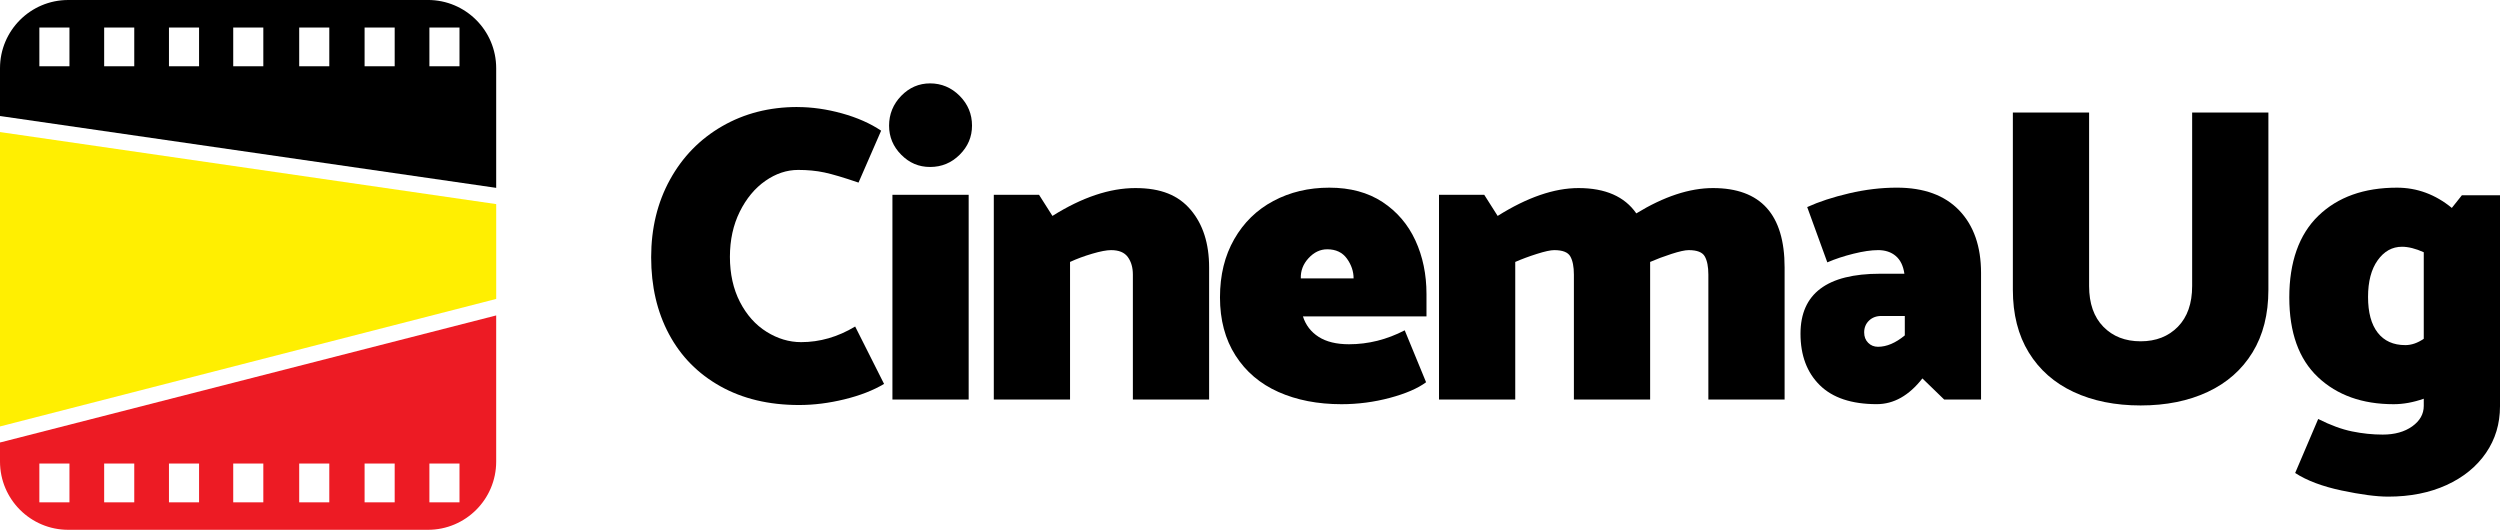
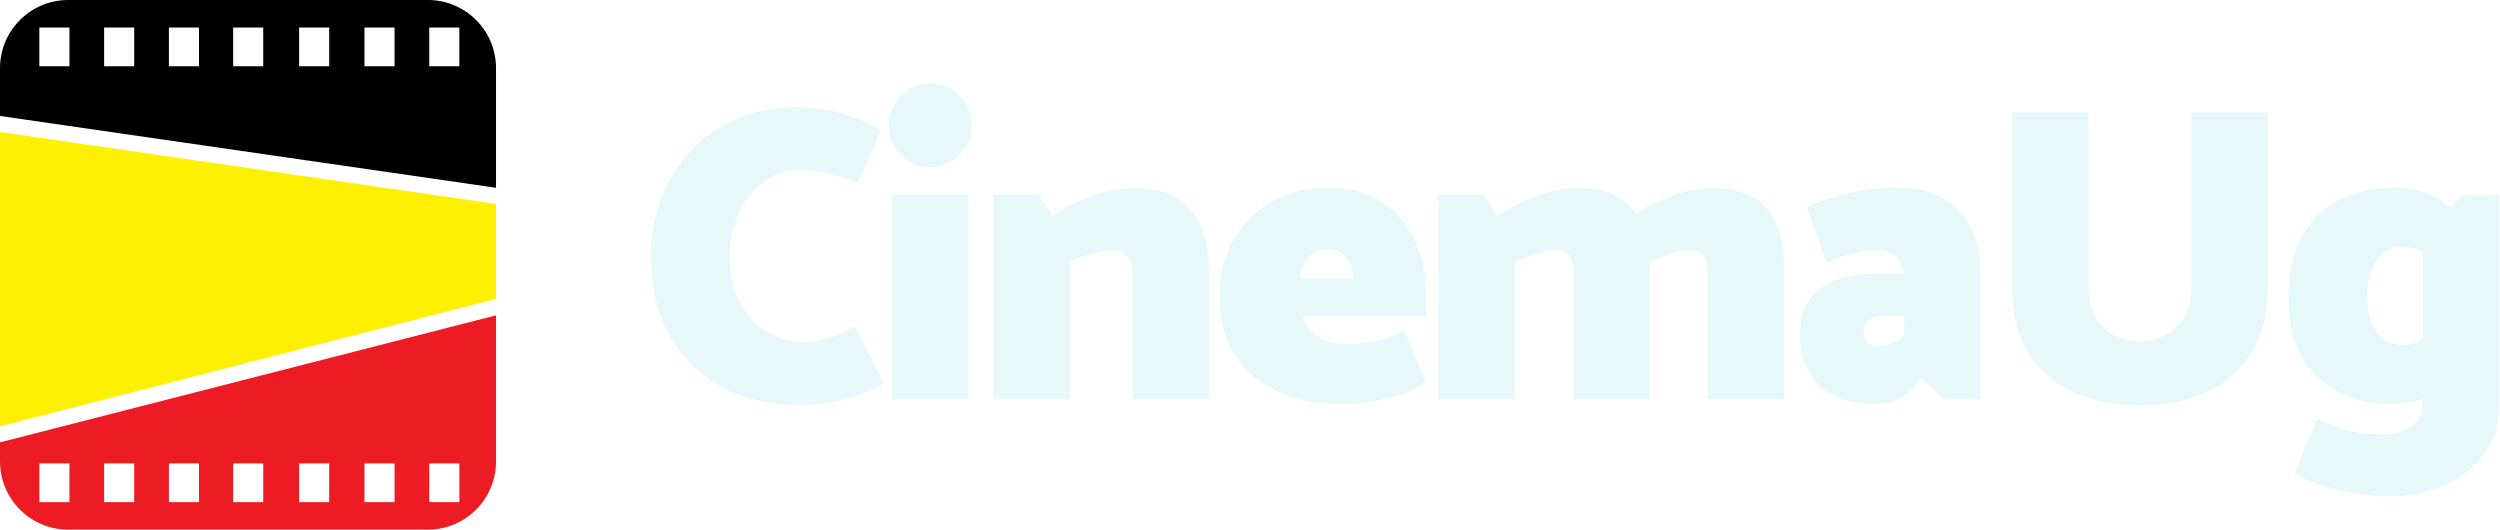
- <svg xmlns="http://www.w3.org/2000/svg" id="Layer_2" data-name="Layer 2" viewBox="0 0 1193.6 252.95">
-   <defs>
-     <style>
-       .cls-1 {
-         fill: #ffef01;
-       }
- 
-       .cls-2 {
-         fill: #ed1b24;
-       }
- 
-       .cls-2, .cls-3 {
-         fill-rule: evenodd;
-       }
-     </style>
-   </defs>
-   <g id="Group_2" data-name="Group 2">
-     <g id="CinemaUg">
-       <g>
-         <g>
-           <polyline class="cls-1" points="0 63.05 0 203.6 236.91 142.72 236.91 97.45 0 63.05" />
-           <path class="cls-3" d="m204.32,0H32.58C14.59,0,0,14.59,0,32.58v22.82s.05,0,.08,0l236.82,34.29v-57.12c0-17.99-14.59-32.58-32.58-32.58ZM33.16,31.65h-14.37V13.14h14.37v18.51Zm30.94,0h-14.37V13.14h14.37v18.51Zm30.94,0h-14.37V13.14h14.37v18.51Zm30.68,0h-14.37V13.14h14.37v18.51Zm31.5,0h-14.37V13.14h14.37v18.51Zm31.22,0h-14.37V13.14h14.37v18.51Zm30.94,0h-14.37V13.14h14.37v18.51Z" />
-           <path class="cls-2" d="m.42,211.16c-.14.04-.28.06-.42.08v9.12C0,238.36,14.59,252.95,32.58,252.95h171.74c17.99,0,32.58-14.59,32.58-32.58v-69.77L.42,211.16Zm32.74,28.67h-14.37v-18.51h14.37v18.51Zm30.94,0h-14.37v-18.51h14.37v18.51Zm30.94,0h-14.37v-18.51h14.37v18.51Zm30.68,0h-14.37v-18.51h14.37v18.51Zm31.5,0h-14.37v-18.51h14.37v18.51Zm31.22,0h-14.37v-18.51h14.37v18.51Zm30.94,0h-14.37v-18.51h14.37v18.51Z" />
-         </g>
-         <g>
-           <path d="m380.69,51.11c6.93,0,14.03,1.01,21.3,3.02,7.26,2.02,13.5,4.77,18.7,8.26l-10.8,24.79c-7.07-2.42-12.5-4.03-16.3-4.84-3.8-.81-7.97-1.21-12.5-1.21-5.47,0-10.7,1.75-15.7,5.24-5,3.49-9.07,8.4-12.2,14.71-3.13,6.32-4.7,13.5-4.7,21.56s1.6,15.38,4.8,21.56c3.2,6.18,7.43,10.92,12.7,14.21,5.27,3.29,10.77,4.94,16.5,4.94,8.93,0,17.53-2.48,25.8-7.46l13.8,27.41c-5.2,3.09-11.5,5.54-18.9,7.35s-14.63,2.72-21.7,2.72c-14.4,0-26.93-2.99-37.6-8.97-10.67-5.98-18.83-14.27-24.5-24.89-5.67-10.61-8.5-22.84-8.5-36.68s3-26.2,9-37.08c6-10.88,14.3-19.38,24.9-25.49,10.6-6.11,22.56-9.17,35.9-9.17Z" />
-           <path d="m464.08,59.97c0,5.38-1.97,10.01-5.9,13.91-3.93,3.9-8.63,5.84-14.1,5.84s-9.93-1.95-13.8-5.84c-3.87-3.9-5.8-8.53-5.8-13.91s1.93-10.24,5.8-14.21c3.86-3.96,8.46-5.95,13.8-5.95s10.16,1.98,14.1,5.95c3.93,3.96,5.9,8.7,5.9,14.21Zm-1.6,33.05v97.74h-36.4v-97.74h36.4Z" />
-           <path d="m530.48,119.42c-2.13,0-5.13.57-9,1.71-3.87,1.14-7.4,2.45-10.6,3.93v65.69h-36.4v-97.74h21.6l6.4,10.08c14.13-8.87,27.33-13.3,39.6-13.3s20.53,3.46,26.4,10.38c5.87,6.92,8.8,16.09,8.8,27.51v63.07h-36.4v-59.65c0-3.36-.8-6.15-2.4-8.36-1.6-2.22-4.27-3.32-8-3.32Z" />
-           <path d="m634.66,89.6c10,0,18.46,2.29,25.4,6.85,6.93,4.57,12.16,10.68,15.7,18.34,3.53,7.66,5.3,16.19,5.3,25.59v10.68h-58.99c1.33,4.17,3.83,7.42,7.5,9.77,3.67,2.35,8.5,3.53,14.5,3.53,9.2,0,18.06-2.22,26.6-6.65l10.2,24.79c-4,2.96-9.77,5.44-17.3,7.46-7.53,2.01-15.23,3.02-23.1,3.02-11.33,0-21.37-1.95-30.1-5.84-8.73-3.89-15.57-9.7-20.5-17.43-4.93-7.72-7.4-16.96-7.4-27.71s2.27-19.88,6.8-27.81c4.53-7.93,10.76-14.01,18.7-18.24,7.93-4.23,16.83-6.35,26.7-6.35Zm-1,29.42c-3.33,0-6.3,1.41-8.9,4.23-2.6,2.82-3.83,6.05-3.7,9.67h25.2c0-3.36-1.07-6.51-3.2-9.47-2.13-2.95-5.27-4.43-9.4-4.43Z" />
-           <path d="m852.04,127.68v63.07h-36.4v-59.65c0-3.76-.57-6.65-1.7-8.66-1.13-2.02-3.7-3.02-7.7-3.02-1.73,0-4.47.61-8.2,1.81-3.73,1.21-7.13,2.49-10.2,3.83v65.69h-36.4v-59.65c0-3.76-.57-6.65-1.7-8.66-1.13-2.02-3.7-3.02-7.7-3.02-1.73,0-4.5.61-8.3,1.81s-7.23,2.49-10.3,3.83v65.69h-36.4v-97.74h21.6l6.4,10.08c14.13-8.87,27-13.3,38.6-13.3,12.8,0,22,4.03,27.6,12.09,13.2-8.06,25.4-12.09,36.6-12.09,22.8,0,34.2,12.63,34.2,37.88Z" />
-           <path d="m896.63,119.42c-3.2,0-7.1.57-11.7,1.71-4.6,1.14-8.77,2.52-12.5,4.13l-9.6-26.4c5.6-2.55,12.27-4.74,20-6.55,7.73-1.81,15.33-2.72,22.8-2.72,12.93,0,22.86,3.63,29.8,10.88,6.93,7.26,10.4,17.2,10.4,29.83v60.45h-17.6l-10.4-10.08c-6.4,8.2-13.67,12.29-21.8,12.29-12,0-21.07-3.02-27.2-9.07-6.13-6.05-9.2-14.24-9.2-24.58,0-19.08,12.66-28.62,38-28.62h11.6c-.53-3.76-1.9-6.58-4.1-8.46-2.2-1.88-5.03-2.82-8.5-2.82Zm1.6,31.44c-2.4,0-4.37.74-5.9,2.22-1.53,1.48-2.3,3.36-2.3,5.64,0,2.02.63,3.66,1.9,4.94,1.26,1.28,2.83,1.91,4.7,1.91,4.13,0,8.4-1.81,12.8-5.44v-9.27h-11.2Z" />
-           <path d="m961.02,53.73h36.4v82.82c0,8.33,2.27,14.81,6.8,19.45,4.53,4.64,10.47,6.95,17.8,6.95s13.26-2.32,17.8-6.95c4.53-4.64,6.8-11.12,6.8-19.45V53.73h36.4v84.64c0,11.69-2.53,21.66-7.6,29.92-5.07,8.26-12.2,14.54-21.4,18.84-9.2,4.3-19.87,6.45-32,6.45s-22.8-2.15-32-6.45c-9.2-4.3-16.33-10.58-21.4-18.84-5.07-8.26-7.6-18.24-7.6-29.92V53.73Z" />
-           <path d="m1193.6,193.98c0,8.33-2.23,15.75-6.7,22.27-4.47,6.51-10.73,11.62-18.8,15.32-8.07,3.69-17.37,5.54-27.9,5.54-5.6,0-13-.98-22.2-2.92-9.2-1.95-16.6-4.73-22.2-8.36l11-25.79c5.86,2.95,11.26,4.94,16.2,5.94,4.93,1.01,9.8,1.51,14.6,1.51,5.73,0,10.43-1.31,14.1-3.93,3.66-2.62,5.5-5.88,5.5-9.77v-3.43c-4.93,1.74-9.73,2.62-14.4,2.62-14.93,0-26.97-4.3-36.1-12.9-9.13-8.59-13.7-21.29-13.7-38.09s4.63-30.06,13.9-38.99c9.26-8.93,21.76-13.4,37.5-13.4,9.6,0,18.33,3.22,26.2,9.67l4.8-6.04h18.2v100.76Zm-36.4-32.24v-41.31c-3.87-1.74-7.33-2.62-10.4-2.62-4.67,0-8.53,2.15-11.6,6.45-3.07,4.3-4.6,10.14-4.6,17.53s1.53,13.07,4.6,17.03c3.07,3.96,7.47,5.95,13.2,5.95,2.93,0,5.87-1.01,8.8-3.02Z" />
-         </g>
-       </g>
-     </g>
-   </g>
+ <svg xmlns="http://www.w3.org/2000/svg" width="1194" height="253" viewBox="0 0 1194 253" fill="none">
+   <path d="M0 63.05V203.6L236.91 142.72V97.45L0 63.05Z" fill="#FFEF01" />
+   <path fill-rule="evenodd" clip-rule="evenodd" d="M204.32 -9.76585e-06H32.58C14.59 -9.76585e-06 0 14.59 0 32.58V55.4C0 55.4 0.05 55.4 0.08 55.4L236.9 89.69V32.57C236.9 14.58 222.31 -0.01 204.32 -0.01V-9.76585e-06ZM33.16 31.65H18.79V13.14H33.16V31.65ZM64.1 31.65H49.73V13.14H64.1V31.65ZM95.04 31.65H80.67V13.14H95.04V31.65ZM125.72 31.65H111.35V13.14H125.72V31.65ZM157.22 31.65H142.85V13.14H157.22V31.65ZM188.44 31.65H174.07V13.14H188.44V31.65ZM219.38 31.65H205.01V13.14H219.38V31.65Z" fill="black" />
+   <path fill-rule="evenodd" clip-rule="evenodd" d="M0.42 211.16C0.28 211.2 0.14 211.22 0 211.24V220.36C0 238.36 14.59 252.95 32.58 252.95H204.32C222.31 252.95 236.9 238.36 236.9 220.37V150.6L0.42 211.16ZM33.16 239.83H18.79V221.32H33.16V239.83ZM64.1 239.83H49.73V221.32H64.1V239.83ZM95.04 239.83H80.67V221.32H95.04V239.83ZM125.72 239.83H111.35V221.32H125.72V239.83ZM157.22 239.83H142.85V221.32H157.22V239.83ZM188.44 239.83H174.07V221.32H188.44V239.83ZM219.38 239.83H205.01V221.32H219.38V239.83Z" fill="#ED1B24" />
+   <path d="M380.69 51.11C387.62 51.11 394.72 52.12 401.99 54.13C409.25 56.15 415.49 58.9 420.69 62.39L409.89 87.18C402.82 84.76 397.39 83.15 393.59 82.34C389.79 81.53 385.62 81.13 381.09 81.13C375.62 81.13 370.39 82.88 365.39 86.37C360.39 89.86 356.32 94.77 353.19 101.08C350.06 107.4 348.49 114.58 348.49 122.64C348.49 130.7 350.09 138.02 353.29 144.2C356.49 150.38 360.72 155.12 365.99 158.41C371.26 161.7 376.76 163.35 382.49 163.35C391.42 163.35 400.02 160.87 408.29 155.89L422.09 183.3C416.89 186.39 410.59 188.84 403.19 190.65C395.79 192.46 388.56 193.37 381.49 193.37C367.09 193.37 354.56 190.38 343.89 184.4C333.22 178.42 325.06 170.13 319.39 159.51C313.72 148.9 310.89 136.67 310.89 122.83C310.89 108.99 313.89 96.63 319.89 85.75C325.89 74.87 334.19 66.37 344.79 60.26C355.39 54.15 367.35 51.09 380.69 51.09V51.11Z" fill="#E6F8F9" />
+   <path d="M464.08 59.97C464.08 65.35 462.11 69.98 458.18 73.88C454.25 77.78 449.55 79.72 444.08 79.72C438.61 79.72 434.15 77.77 430.28 73.88C426.41 69.98 424.48 65.35 424.48 59.97C424.48 54.59 426.41 49.73 430.28 45.76C434.14 41.8 438.74 39.81 444.08 39.81C449.42 39.81 454.24 41.79 458.18 45.76C462.11 49.72 464.08 54.46 464.08 59.97ZM462.48 93.02V190.76H426.08V93.02H462.48Z" fill="#E6F8F9" />
+   <path d="M530.48 119.42C528.35 119.42 525.35 119.99 521.48 121.13C517.61 122.27 514.08 123.58 510.88 125.06V190.75H474.48V93.01H496.08L502.48 103.09C516.61 94.22 529.81 89.79 542.08 89.79C554.35 89.79 562.61 93.25 568.48 100.17C574.35 107.09 577.28 116.26 577.28 127.68V190.75H540.88V131.1C540.88 127.74 540.08 124.95 538.48 122.74C536.88 120.52 534.21 119.42 530.48 119.42Z" fill="#E6F8F9" />
+   <path d="M634.66 89.6C644.66 89.6 653.12 91.89 660.06 96.45C666.99 101.02 672.22 107.13 675.76 114.79C679.29 122.45 681.06 130.98 681.06 140.38V151.06H622.07C623.4 155.23 625.9 158.48 629.57 160.83C633.24 163.18 638.07 164.36 644.07 164.36C653.27 164.36 662.13 162.14 670.67 157.71L680.87 182.5C676.87 185.46 671.1 187.94 663.57 189.96C656.04 191.97 648.34 192.98 640.47 192.98C629.14 192.98 619.1 191.03 610.37 187.14C601.64 183.25 594.8 177.44 589.87 169.71C584.94 161.99 582.47 152.75 582.47 142C582.47 131.25 584.74 122.12 589.27 114.19C593.8 106.26 600.03 100.18 607.97 95.95C615.9 91.72 624.8 89.6 634.67 89.6H634.66ZM633.66 119.02C630.33 119.02 627.36 120.43 624.76 123.25C622.16 126.07 620.93 129.3 621.06 132.92H646.26C646.26 129.56 645.19 126.41 643.06 123.45C640.93 120.5 637.79 119.02 633.66 119.02Z" fill="#E6F8F9" />
+   <path d="M852.04 127.68V190.75H815.64V131.1C815.64 127.34 815.07 124.45 813.94 122.44C812.81 120.42 810.24 119.42 806.24 119.42C804.51 119.42 801.77 120.03 798.04 121.23C794.31 122.44 790.91 123.72 787.84 125.06V190.75H751.44V131.1C751.44 127.34 750.87 124.45 749.74 122.44C748.61 120.42 746.04 119.42 742.04 119.42C740.31 119.42 737.54 120.03 733.74 121.23C729.94 122.43 726.51 123.72 723.44 125.06V190.75H687.04V93.01H708.64L715.04 103.09C729.17 94.22 742.04 89.79 753.64 89.79C766.44 89.79 775.64 93.82 781.24 101.88C794.44 93.82 806.64 89.79 817.84 89.79C840.64 89.79 852.04 102.42 852.04 127.67V127.68Z" fill="#E6F8F9" />
+   <path d="M896.63 119.42C893.43 119.42 889.53 119.99 884.93 121.13C880.33 122.27 876.16 123.65 872.43 125.26L862.83 98.86C868.43 96.31 875.1 94.12 882.83 92.31C890.56 90.5 898.16 89.59 905.63 89.59C918.56 89.59 928.49 93.22 935.43 100.47C942.36 107.73 945.83 117.67 945.83 130.3V190.75H928.23L917.83 180.67C911.43 188.87 904.16 192.96 896.03 192.96C884.03 192.96 874.96 189.94 868.83 183.89C862.7 177.84 859.63 169.65 859.63 159.31C859.63 140.23 872.29 130.69 897.63 130.69H909.23C908.7 126.93 907.33 124.11 905.13 122.23C902.93 120.35 900.1 119.41 896.63 119.41V119.42ZM898.23 150.86C895.83 150.86 893.86 151.6 892.33 153.08C890.8 154.56 890.03 156.44 890.03 158.72C890.03 160.74 890.66 162.38 891.93 163.66C893.19 164.94 894.76 165.57 896.63 165.57C900.76 165.57 905.03 163.76 909.43 160.13V150.86H898.23Z" fill="#E6F8F9" />
+   <path d="M961.02 53.73H997.42V136.55C997.42 144.88 999.69 151.36 1004.22 156C1008.75 160.64 1014.69 162.95 1022.02 162.95C1029.35 162.95 1035.28 160.63 1039.82 156C1044.35 151.36 1046.62 144.88 1046.62 136.55V53.73H1083.02V138.37C1083.02 150.06 1080.49 160.03 1075.42 168.29C1070.35 176.55 1063.22 182.83 1054.02 187.13C1044.82 191.43 1034.15 193.58 1022.02 193.58C1009.89 193.58 999.22 191.43 990.02 187.13C980.82 182.83 973.69 176.55 968.62 168.29C963.55 160.03 961.02 150.05 961.02 138.37V53.73Z" fill="#E6F8F9" />
+   <path d="M1193.6 193.98C1193.6 202.31 1191.37 209.73 1186.9 216.25C1182.43 222.76 1176.17 227.87 1168.1 231.57C1160.03 235.26 1150.73 237.11 1140.2 237.11C1134.6 237.11 1127.2 236.13 1118 234.19C1108.8 232.24 1101.4 229.46 1095.8 225.83L1106.8 200.04C1112.66 202.99 1118.06 204.98 1123 205.98C1127.93 206.99 1132.8 207.49 1137.6 207.49C1143.33 207.49 1148.03 206.18 1151.7 203.56C1155.36 200.94 1157.2 197.68 1157.2 193.79V190.36C1152.27 192.1 1147.47 192.98 1142.8 192.98C1127.87 192.98 1115.83 188.68 1106.7 180.08C1097.57 171.49 1093 158.79 1093 141.99C1093 125.19 1097.63 111.93 1106.9 103C1116.16 94.07 1128.66 89.6 1144.4 89.6C1154 89.6 1162.73 92.82 1170.6 99.27L1175.4 93.23H1193.6V193.99V193.98ZM1157.2 161.74V120.43C1153.33 118.69 1149.87 117.81 1146.8 117.81C1142.13 117.81 1138.27 119.96 1135.2 124.26C1132.13 128.56 1130.6 134.4 1130.6 141.79C1130.6 149.18 1132.13 154.86 1135.2 158.82C1138.27 162.78 1142.67 164.77 1148.4 164.77C1151.33 164.77 1154.27 163.76 1157.2 161.75V161.74Z" fill="#E6F8F9" />
</svg>
